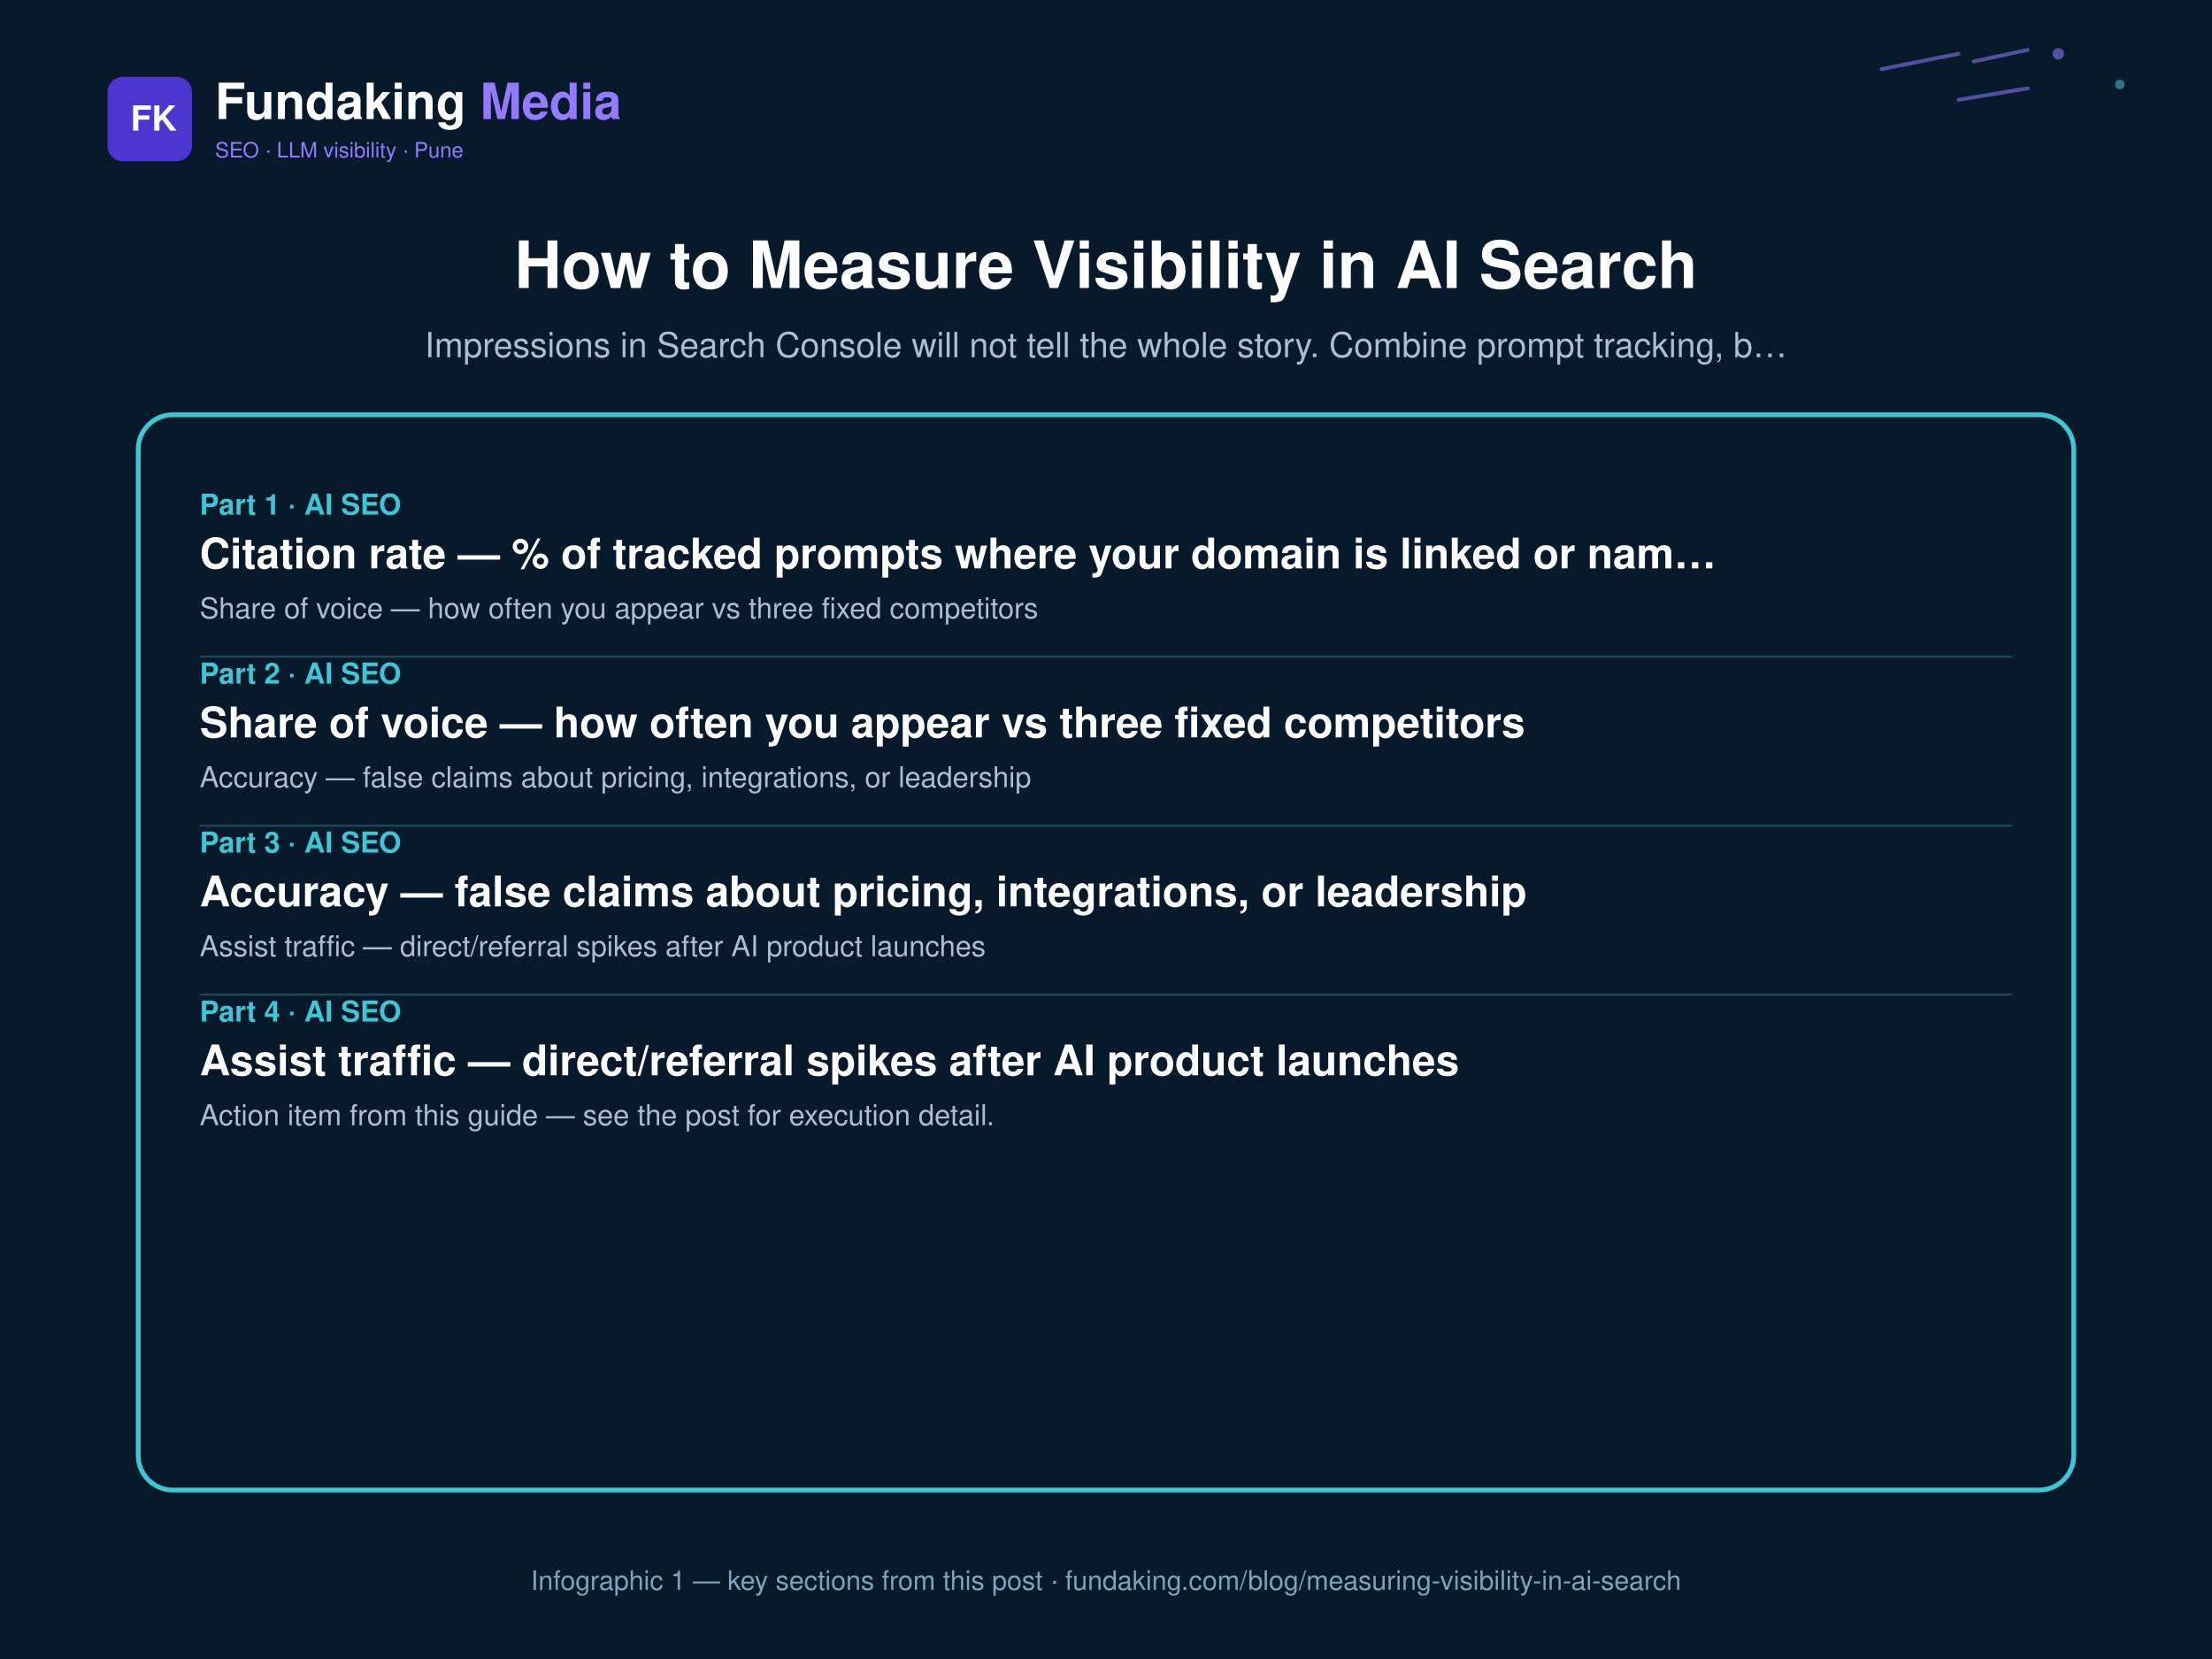
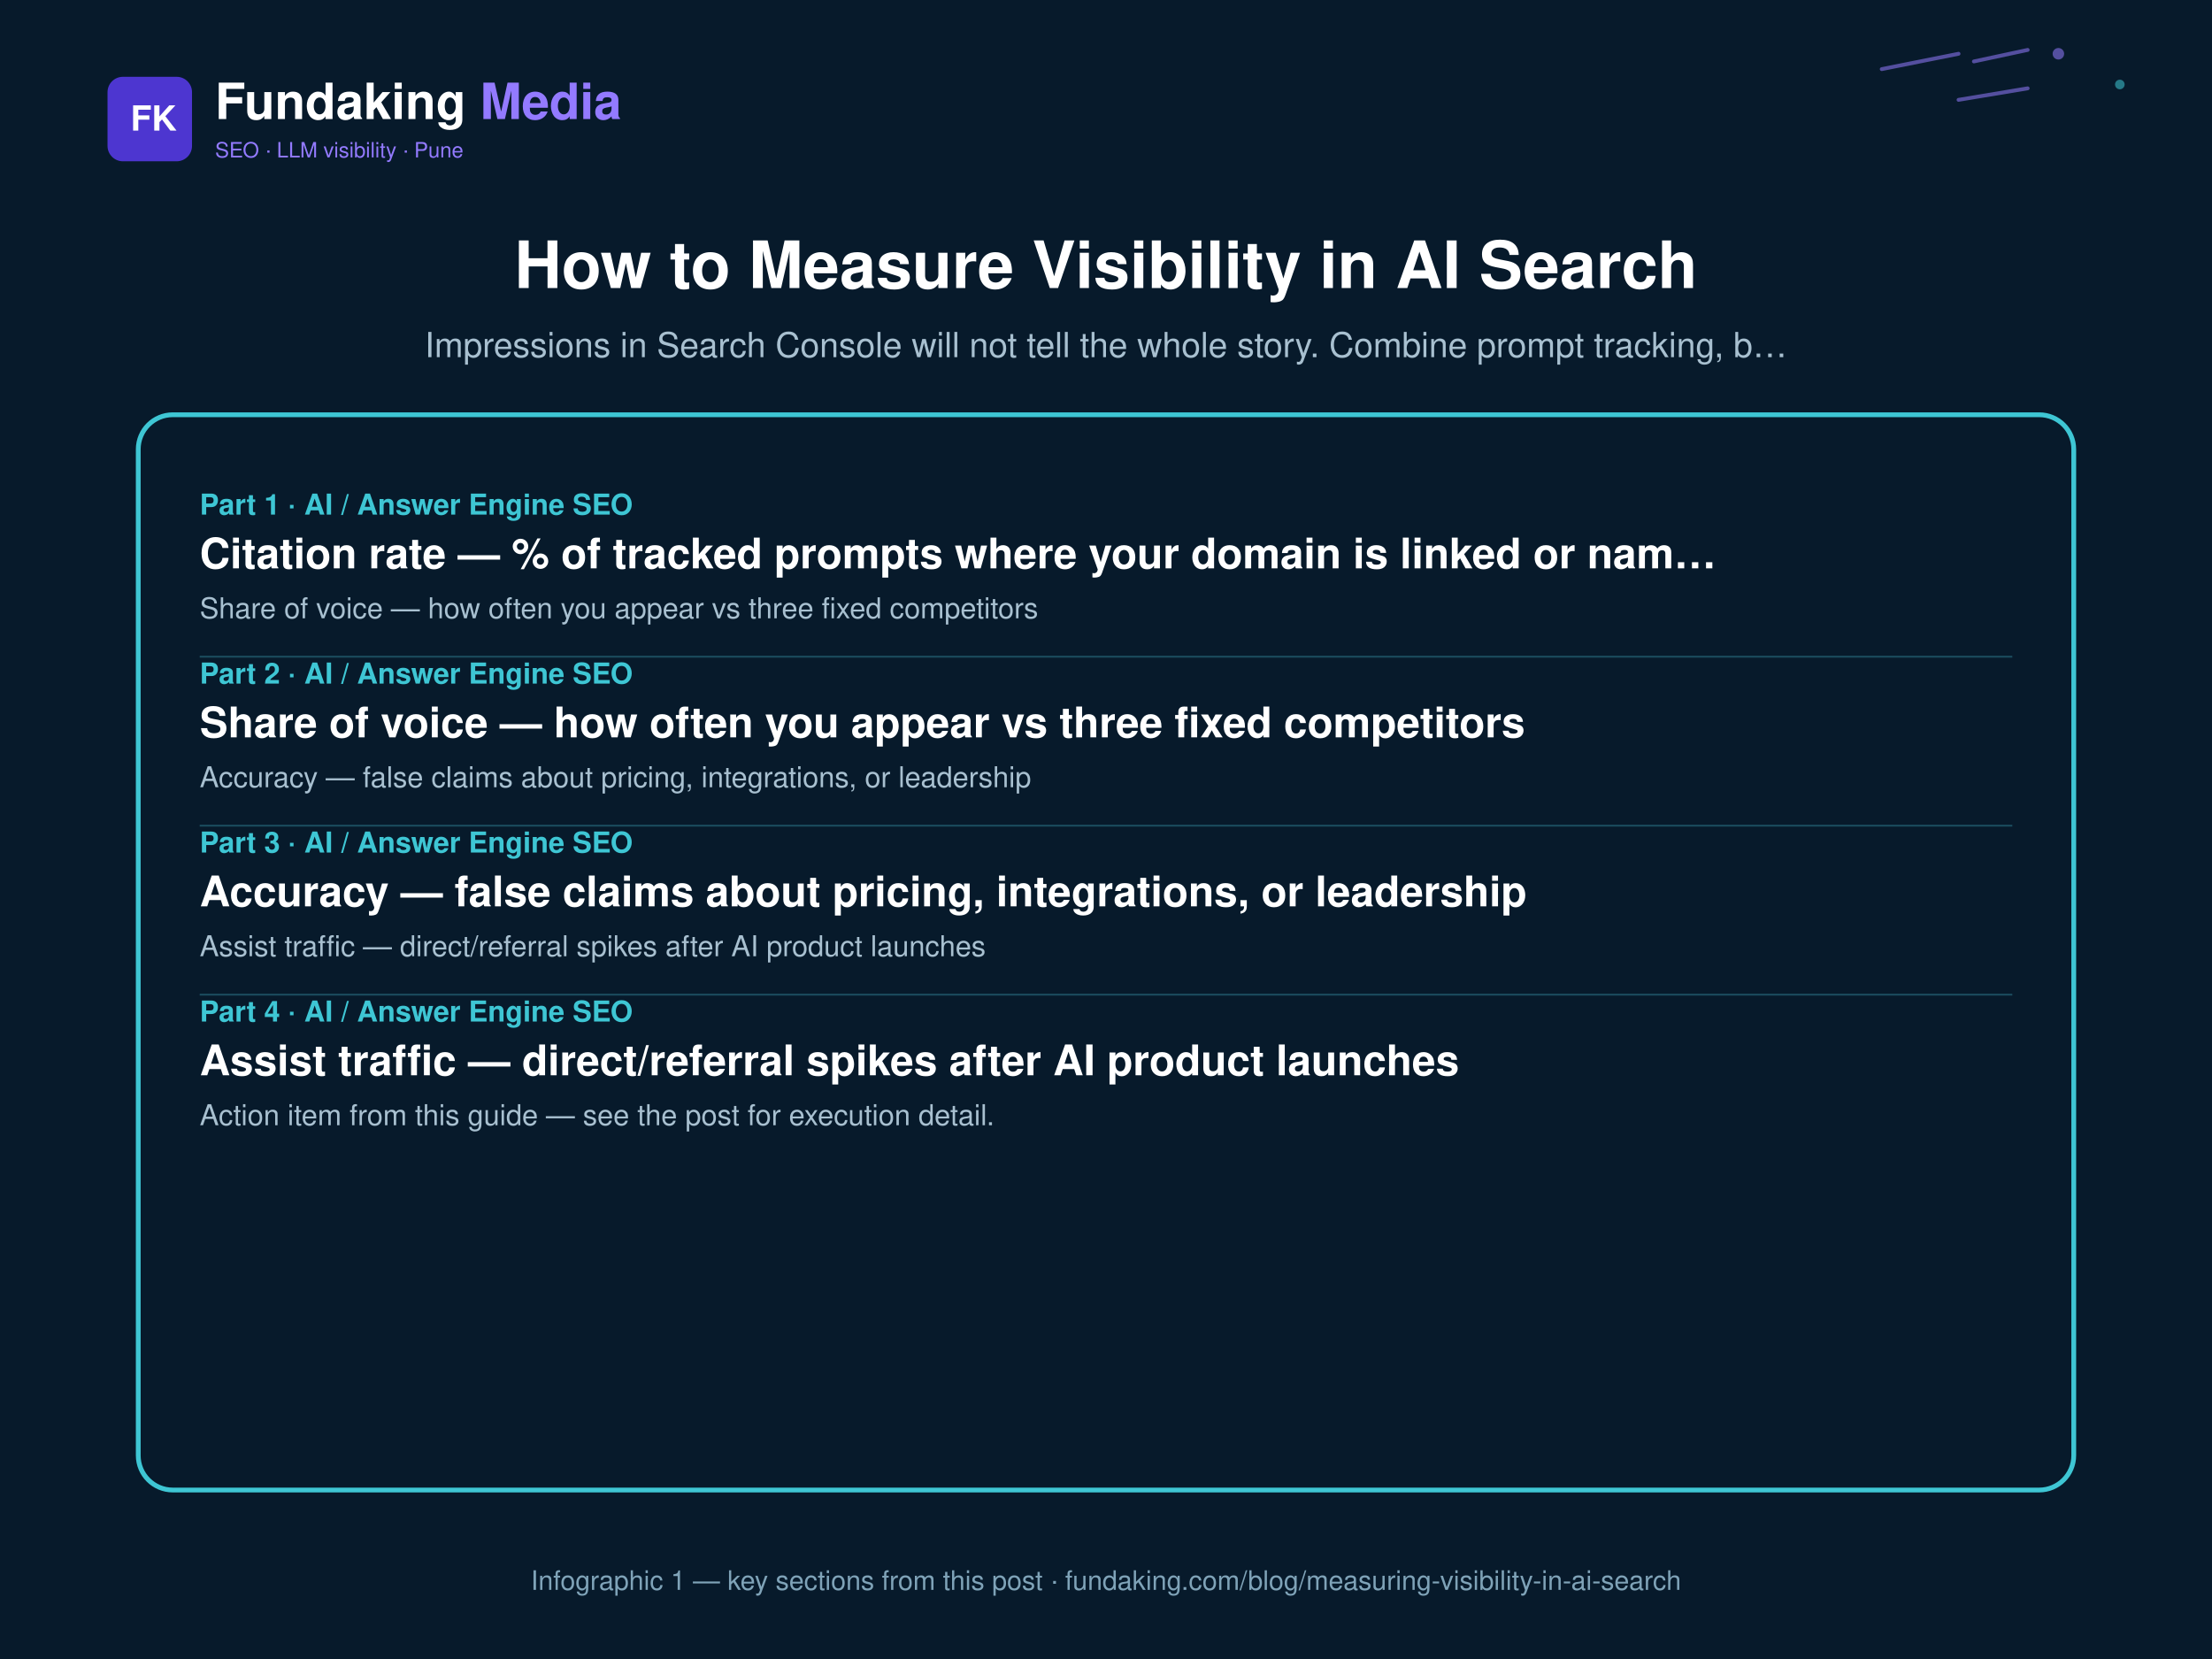
<svg xmlns="http://www.w3.org/2000/svg" viewBox="0 0 1152 864" width="1152" height="864" role="img">
  <rect width="1152" height="864" fill="#071A2B" />
  <g fill="none" stroke="#937AFF" stroke-width="2" opacity="0.55" stroke-linecap="round">
    <path d="M980 36 l40 -8 m8 4 l28 -6" />
    <path d="M1020 52 l36 -6" />
    <circle cx="1072" cy="28" r="3" fill="#937AFF" stroke="none" />
    <circle cx="1104" cy="44" r="2.5" fill="#3EC6D4" stroke="none" />
  </g>
  <rect x="56" y="40" width="44" height="44" rx="8" fill="#4D36D0" />
  <text x="68" y="68" fill="#FFFFFF" font-family="Segoe UI, Helvetica, Arial, sans-serif" font-size="18" font-weight="800">FK</text>
  <text x="112" y="62" fill="#FFFFFF" font-family="Segoe UI, Helvetica, Arial, sans-serif" font-size="26" font-weight="800">Fundaking <tspan fill="#937AFF">Media</tspan>
  </text>
  <text x="112" y="82" fill="#937AFF" font-family="Segoe UI, Helvetica, Arial, sans-serif" font-size="11">SEO · LLM visibility · Pune</text>
  <text x="576" y="150" text-anchor="middle" fill="#FFFFFF" font-family="Segoe UI, Helvetica, Arial, sans-serif" font-size="34" font-weight="800">How to Measure Visibility in AI Search</text>
  <text x="576" y="186" text-anchor="middle" fill="#A8C0D0" font-family="Segoe UI, Helvetica, Arial, sans-serif" font-size="18">Impressions in Search Console will not tell the whole story. Combine prompt tracking, b…</text>
  <rect x="72" y="216" width="1008" height="560" rx="18" fill="none" stroke="#3EC6D4" stroke-width="2.5" />
  <g font-family="Segoe UI, Helvetica, Arial, sans-serif">
-     <text x="104" y="268" fill="#3EC6D4" font-size="15" font-weight="700">Part 1 · AI SEO</text>
+     <text x="104" y="268" fill="#3EC6D4" font-size="15" font-weight="700">Part 1 · AI / Answer Engine SEO</text>
    <text x="104" y="296" fill="#FFFFFF" font-size="22" font-weight="700">Citation rate — % of tracked prompts where your domain is linked or nam…</text>
    <text x="104" y="322" fill="#A8C0D0" font-size="15">Share of voice — how often you appear vs three fixed competitors</text>
    <line x1="104" y1="342" x2="1048" y2="342" stroke="#1A4A5C" stroke-width="1" />
-     <text x="104" y="356" fill="#3EC6D4" font-size="15" font-weight="700">Part 2 · AI SEO</text>
+     <text x="104" y="356" fill="#3EC6D4" font-size="15" font-weight="700">Part 2 · AI / Answer Engine SEO</text>
    <text x="104" y="384" fill="#FFFFFF" font-size="22" font-weight="700">Share of voice — how often you appear vs three fixed competitors</text>
    <text x="104" y="410" fill="#A8C0D0" font-size="15">Accuracy — false claims about pricing, integrations, or leadership</text>
    <line x1="104" y1="430" x2="1048" y2="430" stroke="#1A4A5C" stroke-width="1" />
-     <text x="104" y="444" fill="#3EC6D4" font-size="15" font-weight="700">Part 3 · AI SEO</text>
+     <text x="104" y="444" fill="#3EC6D4" font-size="15" font-weight="700">Part 3 · AI / Answer Engine SEO</text>
    <text x="104" y="472" fill="#FFFFFF" font-size="22" font-weight="700">Accuracy — false claims about pricing, integrations, or leadership</text>
    <text x="104" y="498" fill="#A8C0D0" font-size="15">Assist traffic — direct/referral spikes after AI product launches</text>
    <line x1="104" y1="518" x2="1048" y2="518" stroke="#1A4A5C" stroke-width="1" />
-     <text x="104" y="532" fill="#3EC6D4" font-size="15" font-weight="700">Part 4 · AI SEO</text>
+     <text x="104" y="532" fill="#3EC6D4" font-size="15" font-weight="700">Part 4 · AI / Answer Engine SEO</text>
    <text x="104" y="560" fill="#FFFFFF" font-size="22" font-weight="700">Assist traffic — direct/referral spikes after AI product launches</text>
    <text x="104" y="586" fill="#A8C0D0" font-size="15">Action item from this guide — see the post for execution detail.</text>
  </g>
  <text x="576" y="828" text-anchor="middle" fill="#7FA3B8" font-family="Segoe UI, Helvetica, Arial, sans-serif" font-size="14">Infographic 1 — key sections from this post · fundaking.com/blog/measuring-visibility-in-ai-search</text>
</svg>
